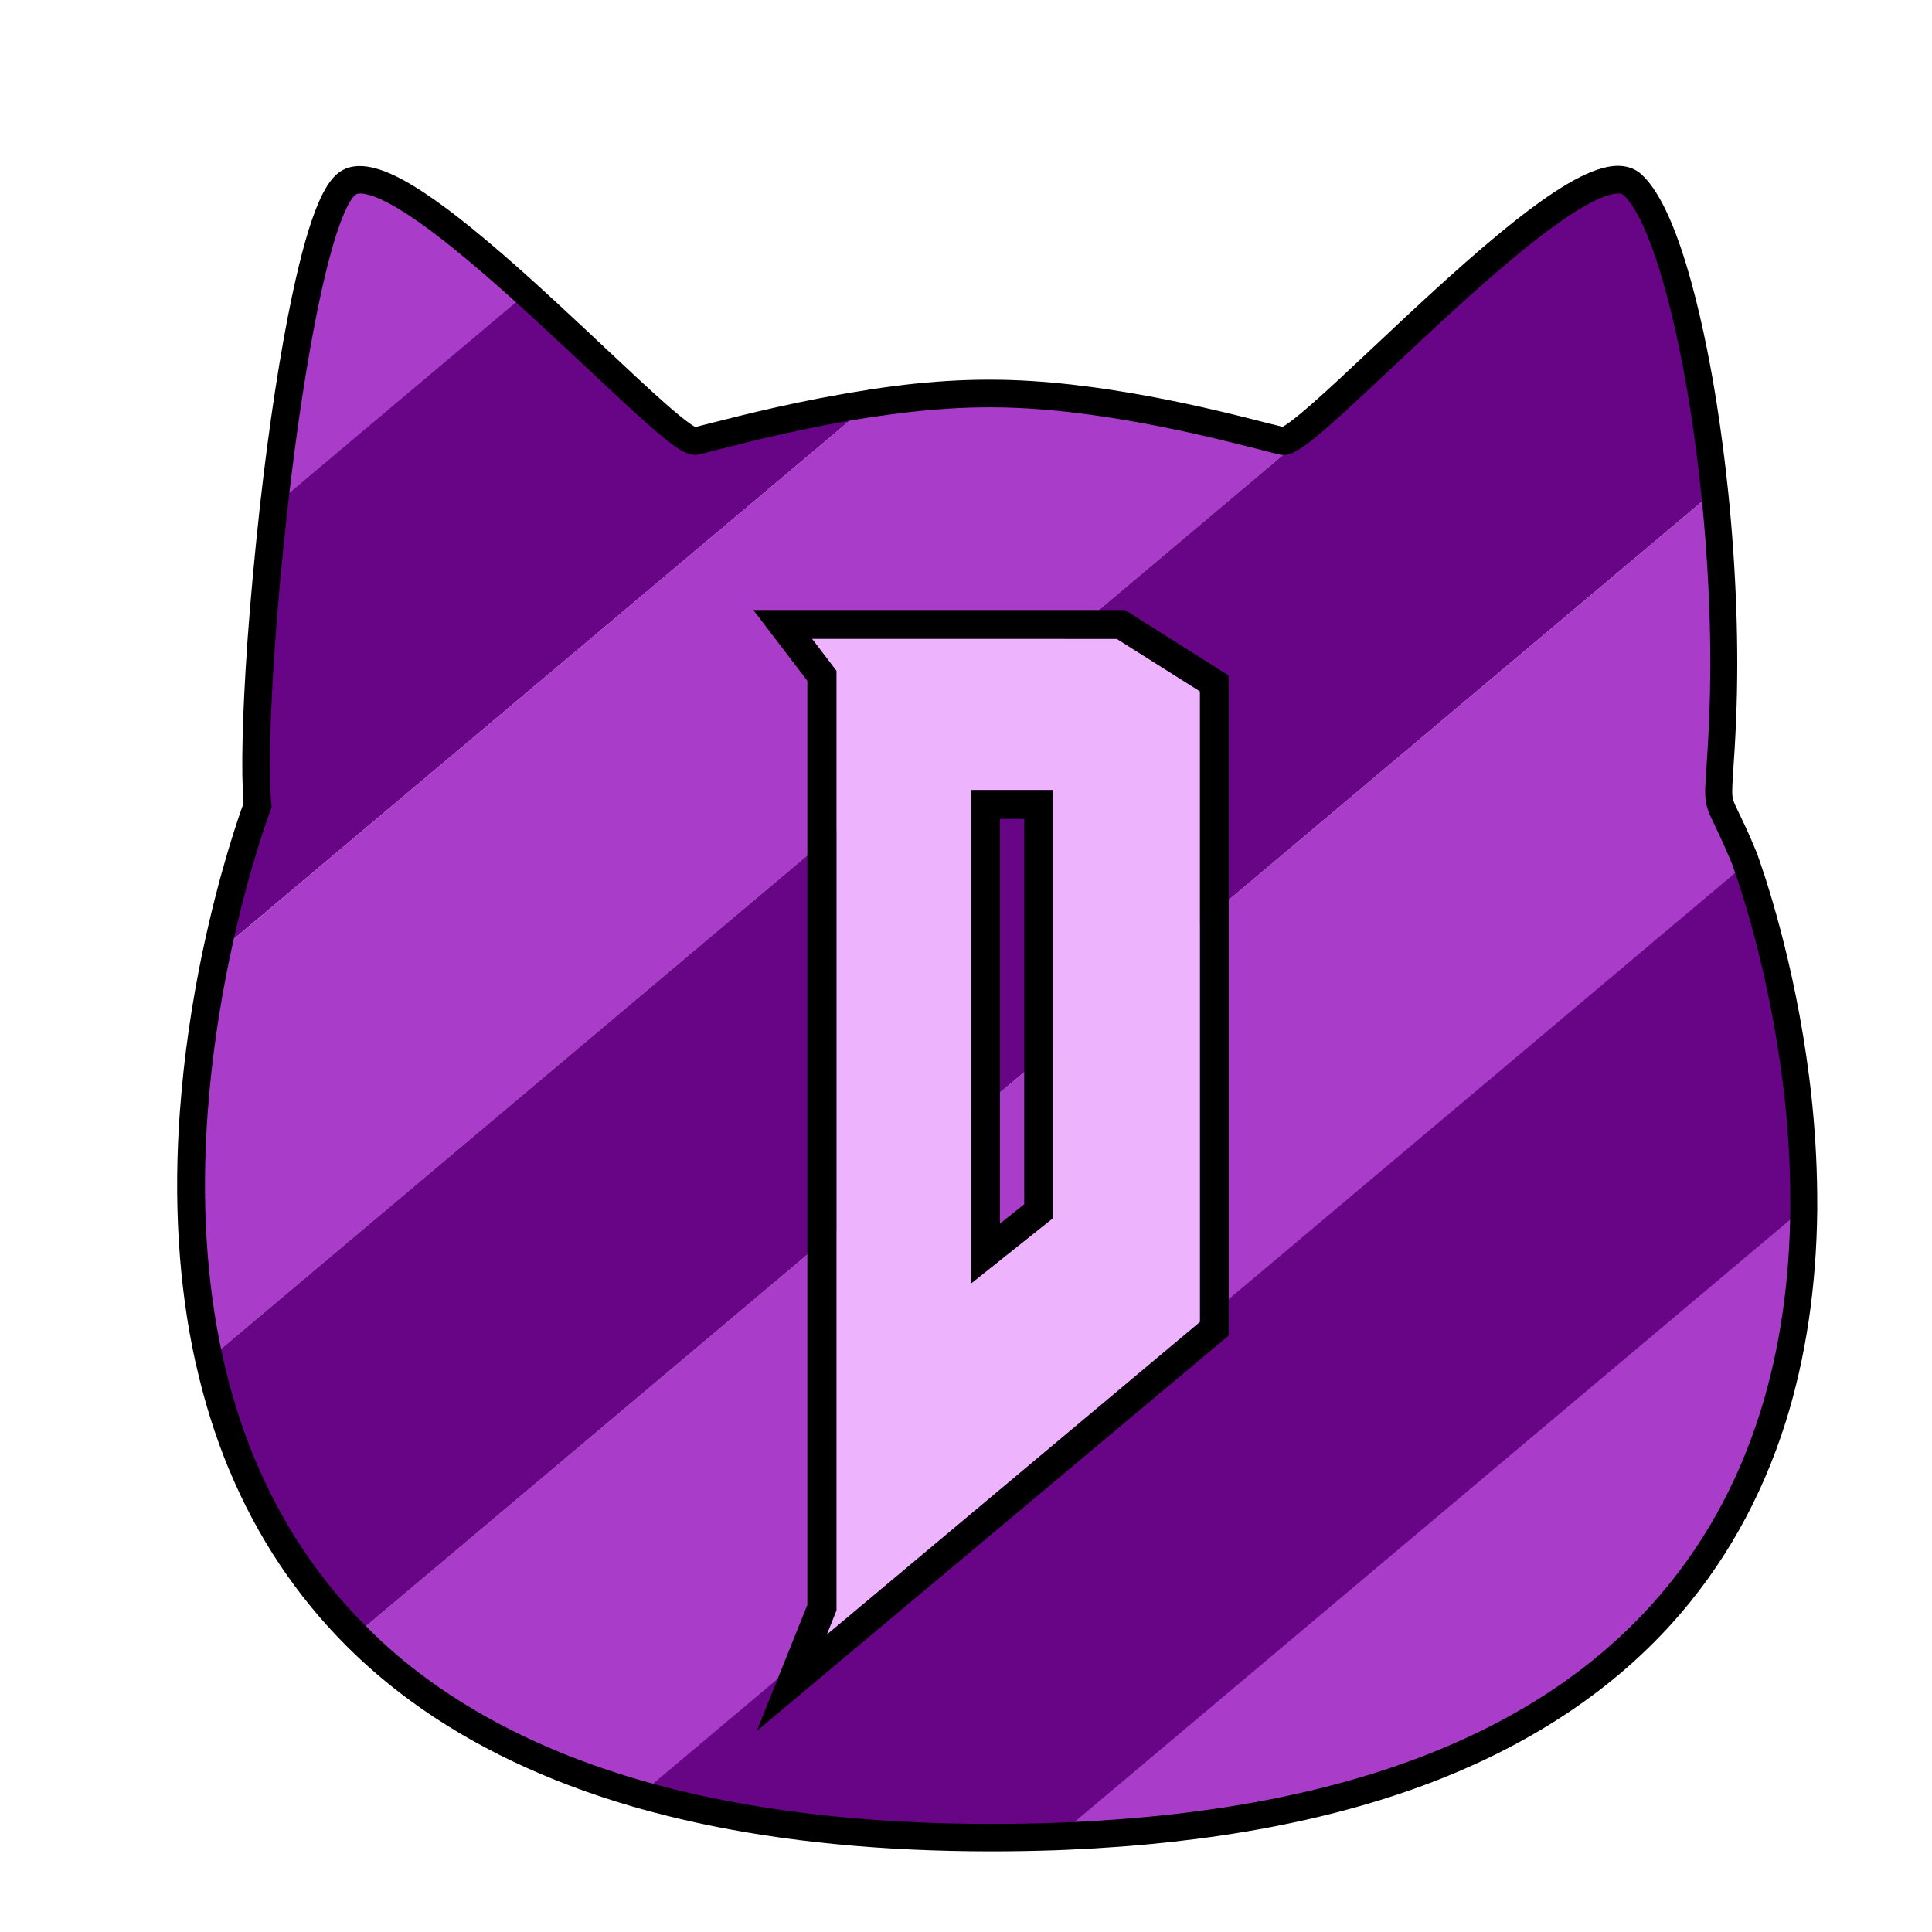
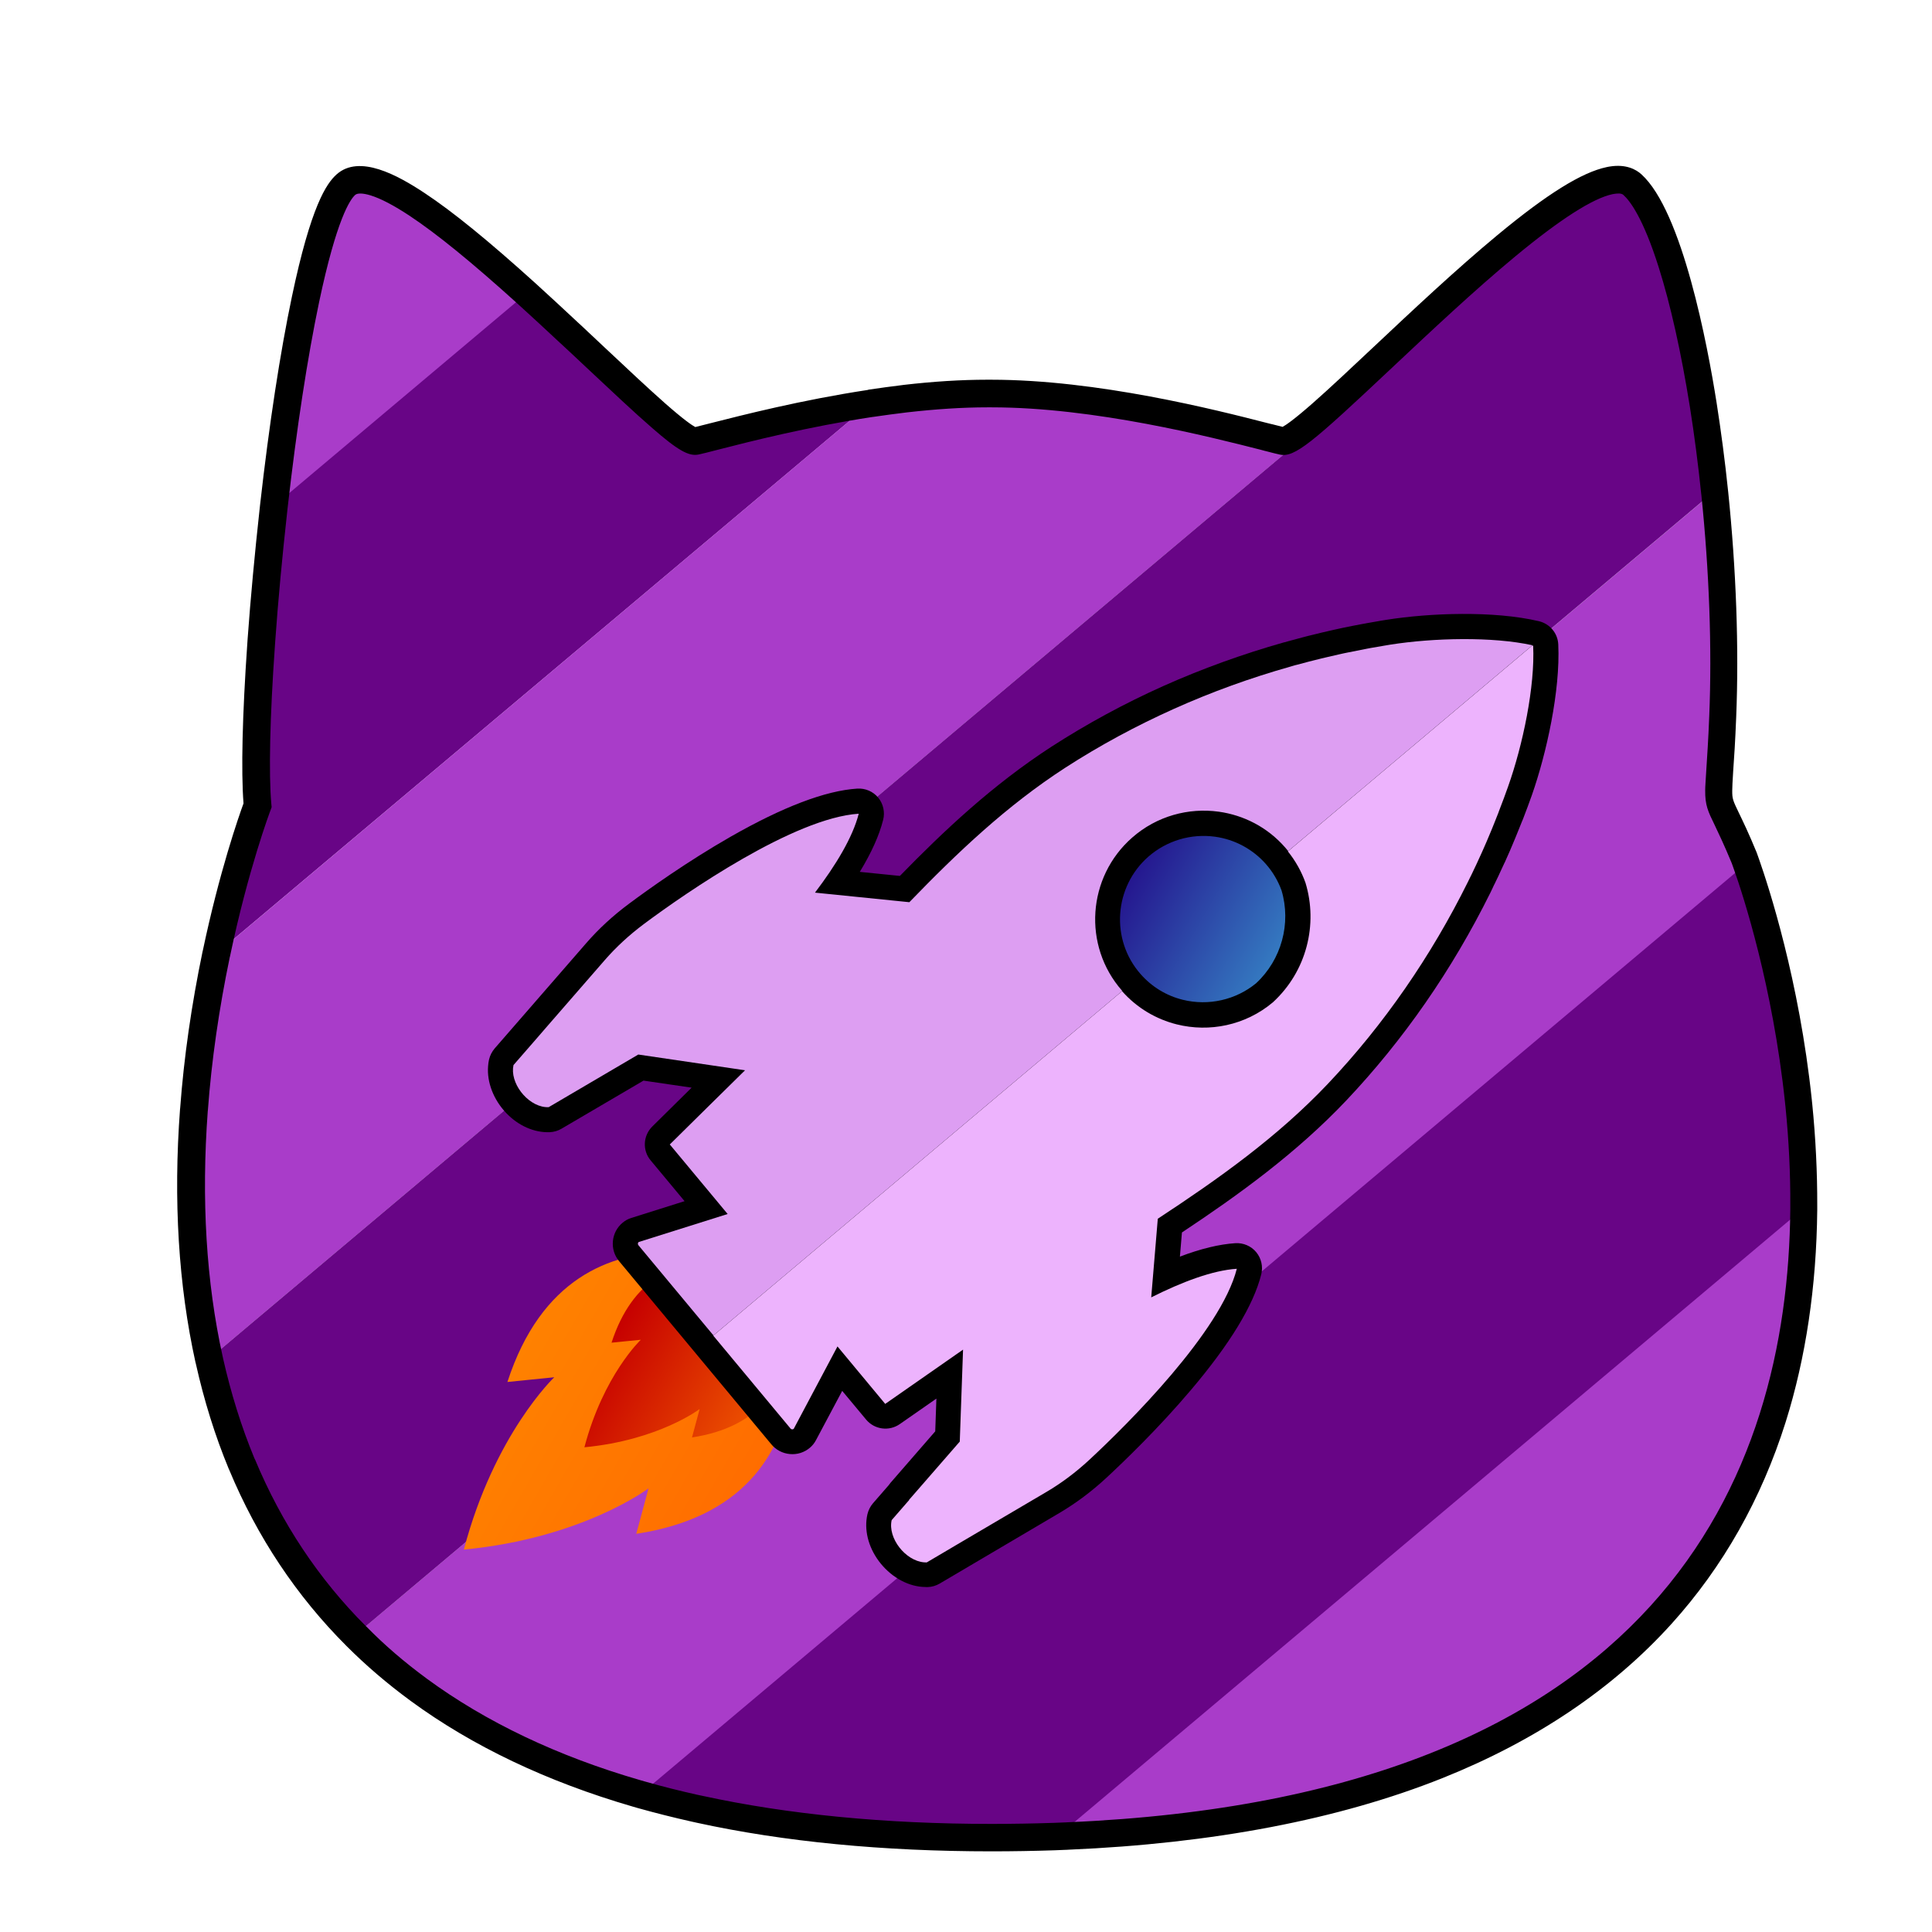
<svg xmlns="http://www.w3.org/2000/svg" version="1.1" id="svg1" x="0px" y="0px" viewBox="0 0 2000.1 2000.1" style="enable-background:new 0 0 2000.1 2000.1;" xml:space="preserve">
  <style type="text/css">
	.st0{fill:#A93CC9;}
	.st1{fill:#680586;}
- 	.st2{fill:#EDB3FD;}
+ 	.st2{fill:url(#SVGID_1_);}
+ 	.st3{fill:url(#SVGID_00000069376099781611444200000004834040959096195984_);}
+ 	.st4{fill:url(#SVGID_00000155125542958666205730000005652453880159279515_);}
+ 	.st5{fill:#EDB3FD;}
+ 	.st6{fill:#DD9EF2;}
</style>
  <g id="Layer_3">
    <path class="st0" d="M547.4,306L283.1,528.4c0.2-1.5,0.3-3.1,0.5-4.6c17.4-153,45-306.1,74.5-332.6c26.6-23.9,107.8,41,186.9,112.6   C545.8,304.6,546.5,305.3,547.4,306z" />
    <path class="st0" d="M1865.3,1248.3c0,1.4,0,2.8,0,4.2c-2.7,279.4-135.7,621.7-761.6,648.2c-1.5,0.1-2.9,0.1-4.3,0.2   c-1.5,0.1-3.1,0.1-4.5,0.2c-1.7,0.1-3.4,0.1-5.2,0.2L1865.3,1248.3z" />
    <path class="st1" d="M223.9,987.4c19.5-92.7,42.7-153.7,42.7-153.7c-3-33.1-1.4-94.2,3.7-166c0.1-1.5,0.2-3,0.3-4.5   c3.1-42.5,7.3-88.6,12.5-134.8c0.2-1.5,0.3-3.1,0.5-4.6l261.4-220c0.8,0.7,1.6,1.4,2.4,2.2c14.1,12.9,28.2,25.9,41.8,38.7   c0.7,0.7,1.5,1.3,2.2,2c63.7,59.6,117.8,112.5,128.8,110.1c18.3-3.9,93.7-25.7,180.5-38.9L223.9,987.4z" />
-     <path class="st1" d="M1865.3,1248.3c0,1.4,0,2.8,0,4.2L1094.8,1901c-1.7,0.1-3.4,0.1-5.2,0.2c-21.2,0.7-43,1.1-65.4,1.1   c-115.4,0-215.4-10.4-301.9-29.3c-1.8-0.4-3.6-0.8-5.3-1.2c-18.8-4.2-37-8.8-54.5-13.8c-1.9-0.5-3.8-1.1-5.7-1.7l1147.8-966.1   c0.4,1.2,1,2.9,1.8,5c9.3,26.4,40.7,122.2,53.6,245c0.1,1.3,0.3,2.5,0.4,3.8C1863.5,1177.3,1865.5,1212.3,1865.3,1248.3z" />
+     <path class="st1" d="M1865.3,1248.3c0,1.4,0,2.8,0,4.2l-770.5,648.5c-1.7,0.1-3.4,0.1-5.2,0.2c-21.2,0.7-43,1.1-65.4,1.1   c-115.4,0-215.4-10.4-301.9-29.3c-1.8-0.4-3.6-0.8-5.3-1.2c-18.8-4.2-37-8.8-54.5-13.8c-1.9-0.5-3.8-1.1-5.7-1.7l1147.8-966.1   c0.4,1.2,1,2.9,1.8,5c9.3,26.4,40.7,122.2,53.6,245c0.1,1.3,0.3,2.5,0.4,3.8C1863.5,1177.3,1865.5,1212.3,1865.3,1248.3z" />
    <path class="st0" d="M1665.6,187.2L215.8,1407.5c-19.5-87.9-21.8-177.2-15.7-258.4c0-0.2,0-0.4,0.1-0.6   c4.4-59.1,13.2-113.9,23-160.5l677.6-570.3c11.5-1.7,23.2-3.3,35-4.7c0.2,0,0.4-0.1,0.6-0.1c28.2-3.3,56.9-5.3,84.7-5.3h4.7   c111.4,0,238.4,33.2,286.1,45.3c0.4,0.1,0.9,0.2,1.3,0.3c6.2,1.6,10.9,2.7,14,3.4C1350.9,461.9,1579.6,205.2,1665.6,187.2z" />
    <path class="st0" d="M1806.2,895.4L662.4,1858.1c-1.9-0.5-3.8-1.1-5.7-1.7c-91.2-26.5-165.4-63.3-225.4-107.3   c-0.1-0.1-0.3-0.1-0.3-0.3c-23.4-17.2-44.8-35.5-64.1-54.8c-0.1-0.1-0.2-0.2-0.3-0.3L1773,510.1c0,0.2,0.1,0.4,0.1,0.6   c7.9,76.2,11.3,156.8,8.3,231.2c-1.5,37.2-3.3,57.2-3.9,69.7l0,0c-0.1,2.5-0.2,4.8-0.3,6.8c-0.3,19.5,5,18,26.5,69.9   c0,0,0.3,0.8,0.8,2.2C1804.9,891.7,1805.4,893.3,1806.2,895.4z" />
    <path class="st1" d="M1772.3,510.6L366.1,1694.2c-0.1-0.1-0.2-0.2-0.3-0.3c-53.5-53.4-91.6-113.9-118.1-177.4   c-0.2-0.4-0.3-0.8-0.5-1.1c-14.4-34.8-25.3-70.4-33.4-106.3l1138.5-958.3L1504,310.1l162-123.3c8.8-1.4,15.9-0.1,21,4.5   c28.5,25.7,55.5,115.6,73.3,227.6c0,0.2,0.1,0.3,0.1,0.5c4.6,29,8.6,59.5,11.8,90.7C1772.3,510.3,1772.3,510.4,1772.3,510.6z" />
    <path d="M1026.3,1916.6c-112.1,0-214.7-9.9-304.9-29.6c-1.8-0.4-3.6-0.8-5.4-1.2c-18.8-4.2-37.4-8.9-55.3-13.9   c-1.9-0.5-3.9-1.1-5.9-1.7c-88.3-25.7-165.6-62.4-229.6-109.3c-0.3-0.2-0.5-0.4-0.8-0.6c-23.4-17.2-45.4-36-65.4-56   c-0.1-0.1-0.1-0.1-0.2-0.2l-0.3-0.3c-51.5-51.5-92.3-112.7-121.1-181.9c-0.2-0.4-0.4-0.9-0.6-1.3c-14.1-34-25.5-70.6-34-108.6   c-0.1-0.4-0.2-0.9-0.3-1.3l-0.1-0.2c-17.6-79.6-23.1-167.9-16-262.5l0.1-0.6c3.9-52.9,11.8-107.4,23.2-162.3   c0.1-0.2,0.1-0.3,0.1-0.5l0.1-0.2c17.3-82.2,37.2-139,42.2-152.7c-2.6-33.5-1.2-91.8,3.9-165.1l0.3-4.5   c3.1-43.1,7.5-89.9,12.5-135.4c0.2-1.5,0.3-3.1,0.5-4.6c9.4-83.2,20.8-157.5,32.9-215c19.7-93.9,35.8-117.2,46.2-126.5   c23.6-21.2,63.3,0.8,91.1,19.2c29.6,19.6,66,49.3,114.8,93.4c0.8,0.7,1.7,1.5,2.4,2.2c12.6,11.5,26,23.8,42,38.8   c0.7,0.7,1.5,1.3,2.2,2c8.5,8,16.8,15.7,24.8,23.3c23.4,22,45.5,42.7,62.8,58c19.9,17.5,28.1,22.9,31.3,24.6   c3.9-1,9.6-2.4,16.2-4.1c32.7-8.3,93.7-23.9,162.3-34.3l0.3-0.1c0.1,0,0.2,0,0.3-0.1l0.2-0.1c12.1-1.8,24-3.4,35.5-4.8l0.6-0.1   c31-3.6,60.1-5.4,86.3-5.4h4.7c110.1,0,233,31.3,285.5,44.8l4,1c0.3,0.1,0.6,0.1,0.9,0.2l0.5,0.1c4.3,1.1,8,2,10.7,2.7   c3.2-1.7,11.4-7.1,31.3-24.6c17.3-15.2,39.4-36,62.8-58c40.2-37.8,85.7-80.6,128.3-115.9c51.5-42.7,87.4-65,113.1-70.4   c1.1-0.3,2.2-0.4,3.2-0.6c16.7-2.7,27.1,2.9,32.7,8c42.5,38.3,68.6,177.6,77.8,235.9l0.1,0.6c4.6,29.5,8.7,60.2,11.9,91.4   c0,0.3,0.1,0.5,0.1,0.8c8.3,80.9,11.2,161.4,8.3,233.1c-1,25.7-2.2,43.1-3.1,55.8c-0.4,5.5-0.6,9.9-0.8,13.7v0.4   c-0.1,2.5-0.2,4.5-0.2,6.2c-0.1,8.7,0.7,10.4,6.9,23.3c4,8.3,10.1,20.8,18.4,41l0.1,0.3c0,0,0.3,0.8,0.9,2.5   c0.4,1.2,1.1,2.9,1.8,5.1c9.4,26.9,41.3,124.1,54.3,248.3l0.1,1.2c0.1,0.9,0.2,1.8,0.3,2.7c3.6,35.9,5.3,71.4,5.2,105.6l-14.2-0.1   l14.2,0.1l-14.2-0.1l14.2,0.1c0,1.4,0,2.8,0,4.3c-0.8,79.1-11.8,153-32.7,219.6c-25.1,79.6-64.8,149.8-118,208.7   c-60.9,67.5-140.7,121.2-237.1,159.8c-107.3,42.9-237.6,67.8-387.4,74.2l-1.5,0.1c-1,0.1-2,0.1-3,0.1l-9.7,0.4   C1070.7,1916.2,1048.5,1916.6,1026.3,1916.6z M441.3,1737.4L441.3,1737.4l0.5,0.4c61.3,45,135.7,80.4,221,105.1   c1.8,0.5,3.8,1.1,5.6,1.6c17.4,5,35.5,9.5,53.8,13.6c1.8,0.4,3.5,0.8,5.3,1.1c88.3,19.2,188.8,29,298.9,29   c21.9,0,43.7-0.4,64.9-1.1l9.7-0.4c1-0.1,1.9-0.1,2.9-0.1l1.5-0.1c613.4-26,745.4-359.2,748-634.1c0-1.4,0-2.7,0-4.1l0,0   c0.2-33.2-1.5-67.8-5-102.7v-0.1c-0.1-0.8-0.2-1.7-0.3-2.5l-0.1-1.2c-12.7-121-43.6-215.6-52.9-241.7c-0.7-2-1.3-3.6-1.7-4.8   c-0.4-1-0.6-1.7-0.7-1.9c-8-19.3-13.6-30.8-17.6-39.3c-6.9-14.1-10-20.6-9.8-36c0-2,0.1-4.3,0.3-7.2v-0.1c0.2-4,0.5-8.7,0.9-14.5   c0.8-12.5,2-29.7,3-55.1c2.9-70.4,0-149.6-8.2-229.2l-0.1-0.6c-3.2-30.7-7.1-60.9-11.7-89.9l-0.1-0.6   c-8.9-55.7-20-105.6-32.2-144.1c-16.2-51.3-29.9-69.1-36.7-75.1c-2-1.8-6.1-1.5-9.3-1c-0.6,0.1-1.1,0.2-1.8,0.3   c-20.4,4.3-54.3,26-100.8,64.5c-41.9,34.7-87.1,77.2-127,114.7c-83.5,78.6-101.3,93.7-116.7,90.4c-3.3-0.7-8-1.9-14.5-3.6l-0.4-0.1   c-0.2-0.1-0.4-0.1-0.6-0.1l-0.2-0.1l-4.1-1.1c-51.5-13.1-171.9-43.9-278.5-43.9h-4.7c-25.2,0-53,1.8-82.8,5.2   c-0.3,0.1-0.5,0.1-0.8,0.1c-11.1,1.3-22.6,2.9-34.4,4.6c-0.3,0.1-0.6,0.1-0.9,0.1l0,0c-67.1,10.2-127.2,25.5-159.5,33.8   c-9.2,2.4-15.9,4.1-20.1,5c-10.2,2.2-21.5-4.1-48.1-27.3c-18.5-16-41.6-37.8-68.6-63.1c-8-7.6-16.3-15.3-24.8-23.2   c-0.7-0.6-1.5-1.3-2.2-2c-15.9-14.9-29.2-27.1-41.7-38.5c-0.8-0.7-1.5-1.4-2.3-2.1l-0.1-0.1c-47.6-43-83.1-71.9-111.4-90.7   c-16.5-10.9-30.2-18.1-40.8-21.3c-7.6-2.3-13.4-2.5-15.7-0.4c-5.2,4.6-19.2,24.8-37.4,111.2c-11.9,56.7-23.2,130.1-32.5,212.4   c-0.2,1.5-0.3,3.1-0.5,4.6c-5,45.1-9.4,91.6-12.4,134.2l-0.3,4.5c-5.2,73.1-6.5,132.8-3.7,163.7l0.3,3.2l-1.1,3.1   c-0.3,0.6-23.1,61.1-42,151.4c-0.1,0.2-0.1,0.3-0.1,0.5l-0.1,0.2c-11.2,53.7-18.9,107.1-22.7,158.7l-0.1,0.6   c-6.8,91.8-1.6,177.3,15.4,254.2l0.1,0.3c0.1,0.3,0.1,0.6,0.2,1v0.1c8.2,36.5,19.1,71.5,32.6,104.1l0.1,0.1   c0.1,0.3,0.3,0.6,0.4,0.9l0.1,0.1c27.4,65.8,66,123.9,114.9,172.7c0.1,0.1,0.1,0.1,0.2,0.2l0.3,0.2   C398,1703.1,419,1721,441.3,1737.4z" />
-     <g>
-       <path class="st2" d="M1156.1,661.3l86.2,54.4v652.9l-386.5,323.8l10.1-25.2V694.5l-25.3-33.2H1156.1z M1005.2,817.9v510.8    l84.9-67.7V817.9H1005.2L1005.2,817.9z" />
-       <path d="M1156.1,661.3l86.2,54.4v652.9l-386.5,323.8l10.1-25.2V694.5l-25.3-33.2H1156.1 M1005.2,1328.8l84.9-67.7V817.9h-84.9    L1005.2,1328.8 M1164.7,631.5h-8.7H840.4h-60.5l36.7,48.1l19.2,25.2v956.7l-8,19.9L783.4,1792l91.4-76.6l386.5-323.8l10.7-9v-14.1    V715.7v-16.4l-13.9-8.8l-86.2-54.4L1164.7,631.5L1164.7,631.5z M1035.2,847.8h25.1v398.9l-25.1,20V847.8L1035.2,847.8z" />
-     </g>
+     <linearGradient id="SVGID_1_" gradientUnits="userSpaceOnUse" x1="1143.529" y1="895.467" x2="1343.176" y2="1010.734">
+       <stop offset="1.646287e-06" style="stop-color:#220586" />
+       <stop offset="1" style="stop-color:#378AC9" />
+     </linearGradient>
+     <circle class="st2" cx="1243.4" cy="953.1" r="115.2" />
+     <linearGradient id="SVGID_00000109004318484922261270000017032910141347148990_" gradientUnits="userSpaceOnUse" x1="536.048" y1="1399.917" x2="777.279" y2="1539.191">
+       <stop offset="1.385225e-07" style="stop-color:#FF8100" />
+       <stop offset="1" style="stop-color:#FF6D00" />
+     </linearGradient>
+     <path style="fill:url(#SVGID_00000109004318484922261270000017032910141347148990_);" d="M811.9,1322.6c0,0-217-106.4-286.6,108.1   l48.5-4.9c0,0-62,58.7-93.6,178.4c123.2-11.8,191.2-63.4,191.2-63.4l-12.7,47.1C881.7,1554,811.9,1322.6,811.9,1322.6z" />
+     <linearGradient id="SVGID_00000072252051732001202450000009098429080315531930_" gradientUnits="userSpaceOnUse" x1="639.832" y1="1370.833" x2="790.302" y2="1457.707">
+       <stop offset="1.385225e-07" style="stop-color:#C60000" />
+       <stop offset="1" style="stop-color:#ED5200" />
+     </linearGradient>
+     <path style="fill:url(#SVGID_00000072252051732001202450000009098429080315531930_);" d="M811.9,1322.6c0,0-135.4-66.4-178.8,67.4   l30.3-3c0,0-38.7,36.6-58.4,111.3c76.9-7.3,119.3-39.6,119.3-39.6l-7.9,29.4C855.4,1467,811.9,1322.6,811.9,1322.6z" />
+     <path d="M1613.2,667.2c-0.5-11.6-8.7-21.4-20-24.1c-46.6-11-113-8.6-158.2-1.4c-1.9,0.3-3.7,0.6-5.6,0.9l-1,0.2   c-4.2,0.7-8.7,1.5-13.8,2.4l-0.9,0.2c-1,0.2-2,0.4-2.9,0.5c-7.2,1.3-14.4,2.8-21.3,4.2c-1.4,0.3-2.7,0.6-4.1,0.9   c-1.7,0.4-3.4,0.8-5,1.1c-4.1,0.9-8.5,1.9-13,3c-1.9,0.4-3.8,0.9-5.6,1.4c-2.2,0.5-4.4,1.1-6.6,1.6c0,0-0.1,0-0.1,0l-1.9,0.5   c-1.5,0.4-3.1,0.8-4.6,1.2c-4.3,1.1-8.7,2.3-13,3.5c-0.2,0.1-0.5,0.1-0.7,0.2l-0.3,0.1c-0.1,0-0.3,0.1-0.5,0.1   c-0.8,0.2-1.6,0.5-2.4,0.7c-0.6,0.2-1.2,0.4-1.9,0.5l-0.9,0.2c-42.4,12-84.2,27.1-124.1,44.9c-40.5,18.1-79.5,39.3-116.1,62.9   c-61.1,39.6-111.7,87.3-157.1,133.9l-41.5-4.2c12.1-19.9,20.1-37.7,24.2-53.9c2-8,0.1-16.6-5.2-23s-13.3-9.8-21.6-9.3   c-32.9,2.1-77,18.9-131.1,49.8c-45.1,25.8-85.2,54.5-105.1,69.3c-16.7,12.4-31.7,26.2-44.5,41l-94.7,108.9   c-2.8,3.3-4.8,7.2-5.8,11.4c-0.5,2.3-0.9,4.6-1,6.9c-1.4,16.7,5.7,34.9,18.8,48.6c12.6,13.2,29,20.4,45,19.8   c4.3-0.2,8.5-1.4,12.2-3.6l84.9-49.8l49.8,7.3l-40.7,40.2c-9.6,9.5-10.4,24.8-1.7,35.1l35.1,42.2l-55.2,17.4   c-3.2,1-6.2,2.6-8.8,4.8c-5.9,4.8-9.5,11.7-10.2,19.2c-0.7,7.6,1.6,14.9,6.4,20.7l157.6,189.6c4.8,5.8,11.6,9.4,19.2,10.1   c7.6,0.7,14.9-1.6,20.7-6.5c2.6-2.2,4.7-4.8,6.3-7.8l27.2-51.1l23.9,28.7c0,0,0.1,0.1,0.1,0.1l0.8,1c8.7,10.3,23.7,12.3,34.8,4.6   c12.6-8.8,25.2-17.6,37.9-26.4l-1.2,33.9l-46.4,53.4c-0.7,0.8-1.3,1.6-1.9,2.5l-16.1,18.5c-2.8,3.2-4.8,7.2-5.8,11.4   c-3.6,15.8,0.7,33.5,11.7,48.4c11.4,15.4,28.2,25.5,45,26.8c1.4,0.1,2.8,0.2,4.2,0.2c0.5,0,1,0,1.5,0c4.4-0.1,8.6-1.4,12.4-3.6   l124.3-73.3c16.9-10,33.2-22.2,48.4-36.3c18.2-16.9,53.7-51,87.3-90.7c40.3-47.5,64.9-87.8,72.9-119.8c2-8,0.1-16.6-5.2-23   c-5.3-6.4-13.4-9.8-21.6-9.3c-16.7,1.1-35.7,5.7-57.4,13.9l2.1-25c58.2-38.6,118.5-82.1,170.1-136.6   c59.3-62.7,109.5-135,149.2-215.1l0.2-0.4c0.7-1.5,1.4-2.9,2.1-4.4c0.5-0.9,0.9-1.8,1.3-2.8l0.4-0.8c0.1-0.2,0.2-0.4,0.3-0.6   l0.2-0.3c0.2-0.4,0.3-0.7,0.5-1.1c0.4-0.7,0.7-1.4,1-2.1c0.9-1.8,1.7-3.6,2.6-5.4l0.3-0.7c1.7-3.6,3.5-7.6,5.8-12.5   c0,0,0-0.1,0.1-0.1l0.5-1.1c0.8-1.7,1.6-3.5,2.3-5.2c0.9-2.1,1.8-4.2,2.8-6.3l0.7-1.7c0.7-1.6,1.3-3.1,2-4.7l0.7-1.7   c0.6-1.5,1.3-3.1,1.9-4.5c0.9-2.1,1.8-4.3,2.6-6.4c1.4-3.4,2.8-7,4.6-11.4c0-0.1,0.1-0.2,0.1-0.2c0-0.1,0.1-0.1,0.1-0.2   c0.3-0.8,0.7-1.7,1-2.5c3-7.7,6-15.9,9-24.3C1601,779.9,1615.4,715.1,1613.2,667.2z M1188.9,886.8c18.9-16.5,44-24,68.9-20.6   c20.4,2.8,39.2,12.9,52.8,28.4c7.1,8.1,12.5,17.3,16.1,27.2c10.2,34.2-0.1,71.8-26.3,96.1c-21,17.3-49.4,23.7-76,17.1   c-17-4.2-32.2-13.5-43.7-26.7C1149.5,972.8,1153.1,918.2,1188.9,886.8z" />
+     <path class="st5" d="M1587.2,668.5c-0.3-0.1-0.7-0.2-1-0.2l-252.9,213.1c8,10,14.1,21,18.2,32.5c13.1,43,1.3,91.6-33.8,123.8   c-28.5,23.9-65.7,31.2-99.4,22.8c-21.2-5.3-41.1-16.8-56.7-34.4l-423.2,356.6l80,96.2c0.8,1,2.3,1.1,3.3,0.3l45.3-85.3h0l48.6,58.5   l0.8,1c26.9-18.7,53.7-37.5,80.6-56.2l-3.4,95.2l-39.6,45.5l-12.9,14.8c0,0,0,0.1,0.1,0.2l-18.1,20.8   c-4.2,18.7,14.3,42.1,33.5,43.7c1,0.1,1.9,0.1,2.8,0.1l24.6-14.5l5.4-3.2l10.7-6.3l83.6-49.2c14.9-8.8,29.9-19.9,44-33   c39.9-37,136.3-132.9,152.7-197.8c-25.1,1.6-56.7,13.6-88.6,29.6l6.8-81.4c62.7-41.2,123.7-84.4,176.1-139.7   c58.3-61.6,107-132.5,144.8-208.7c0.8-1.6,1.5-3.1,2.3-4.7c0.6-1.2,1.2-2.4,1.8-3.6c0,0,0,0,0,0c0.3-0.6,0.6-1.2,0.9-1.9   c0.3-0.6,0.6-1.2,0.9-1.9c1-2,1.9-4,2.9-6.1c1.9-4,3.8-8.1,5.6-12.2c0.9-2,1.8-4.1,2.7-6.1c0.9-2,1.8-4.1,2.7-6.2   c0.9-2.1,1.8-4.1,2.6-6.2c0.9-2.1,1.7-4.1,2.6-6.2c0.9-2.1,1.7-4.1,2.5-6.2c1.5-3.7,3-7.4,4.4-11.1c0-0.1,0.1-0.2,0.1-0.4   c0.3-0.8,0.6-1.6,0.9-2.4c3.1-7.9,6-15.8,8.8-23.7C1576.6,771.1,1589.2,710.4,1587.2,668.5z" />
+     <path class="st6" d="M1439.1,667.4c-2.2,0.3-4.3,0.7-6.5,1.1c-4.5,0.7-8.9,1.5-13.4,2.3c-1.2,0.2-2.4,0.5-3.7,0.7   c-6.9,1.3-13.8,2.7-20.7,4.1c-1.3,0.3-2.6,0.6-3.9,0.8c-1.7,0.4-3.3,0.7-4.9,1.1c-4.2,0.9-8.4,1.9-12.6,2.9   c-1.8,0.4-3.7,0.9-5.5,1.3c-2.1,0.5-4.3,1-6.4,1.6c-2.1,0.5-4.3,1.1-6.4,1.6c-4.3,1.1-8.5,2.2-12.8,3.4c-0.4,0.1-0.9,0.2-1.3,0.3   c-0.8,0.2-1.6,0.5-2.4,0.7c-0.9,0.2-1.8,0.5-2.7,0.8c-41.1,11.6-81.5,26.2-120.5,43.7c-39,17.5-76.7,37.8-112.6,61   c-60.6,39.2-112,88.1-161.4,139.2l-11.8-1.2l-85.9-8.7c21.6-28.4,39.1-57.3,45.3-81.7c-66.8,4.3-178.7,81.6-222.3,114.1   c-15.4,11.5-29,24.1-40.4,37.2l-58.9,67.7l-12.9,14.9l-22.9,26.3c-0.2,1.1-0.4,2.2-0.5,3.3c-1.5,19,18,41.1,36.9,40.3l92.8-54.5   l110.5,16.3l-39.2,38.6c-12.9,12.7-25.8,25.5-38.7,38.2l59.9,72l-92.1,29c-1,0.8-1.1,2.3-0.3,3.3l77.7,93.4l423.2-356.6   c-0.1-0.1-0.2-0.2-0.3-0.4c-40.8-46.5-36-117.5,10.6-158.4c25.5-22.4,58.4-31.1,89.6-26.8c25.8,3.6,50.4,16,68.8,37.1   c1.1,1.2,2.1,2.5,3.1,3.7l252.9-213.1C1545.3,658.9,1484,660.3,1439.1,667.4z" />
  </g>
</svg>
